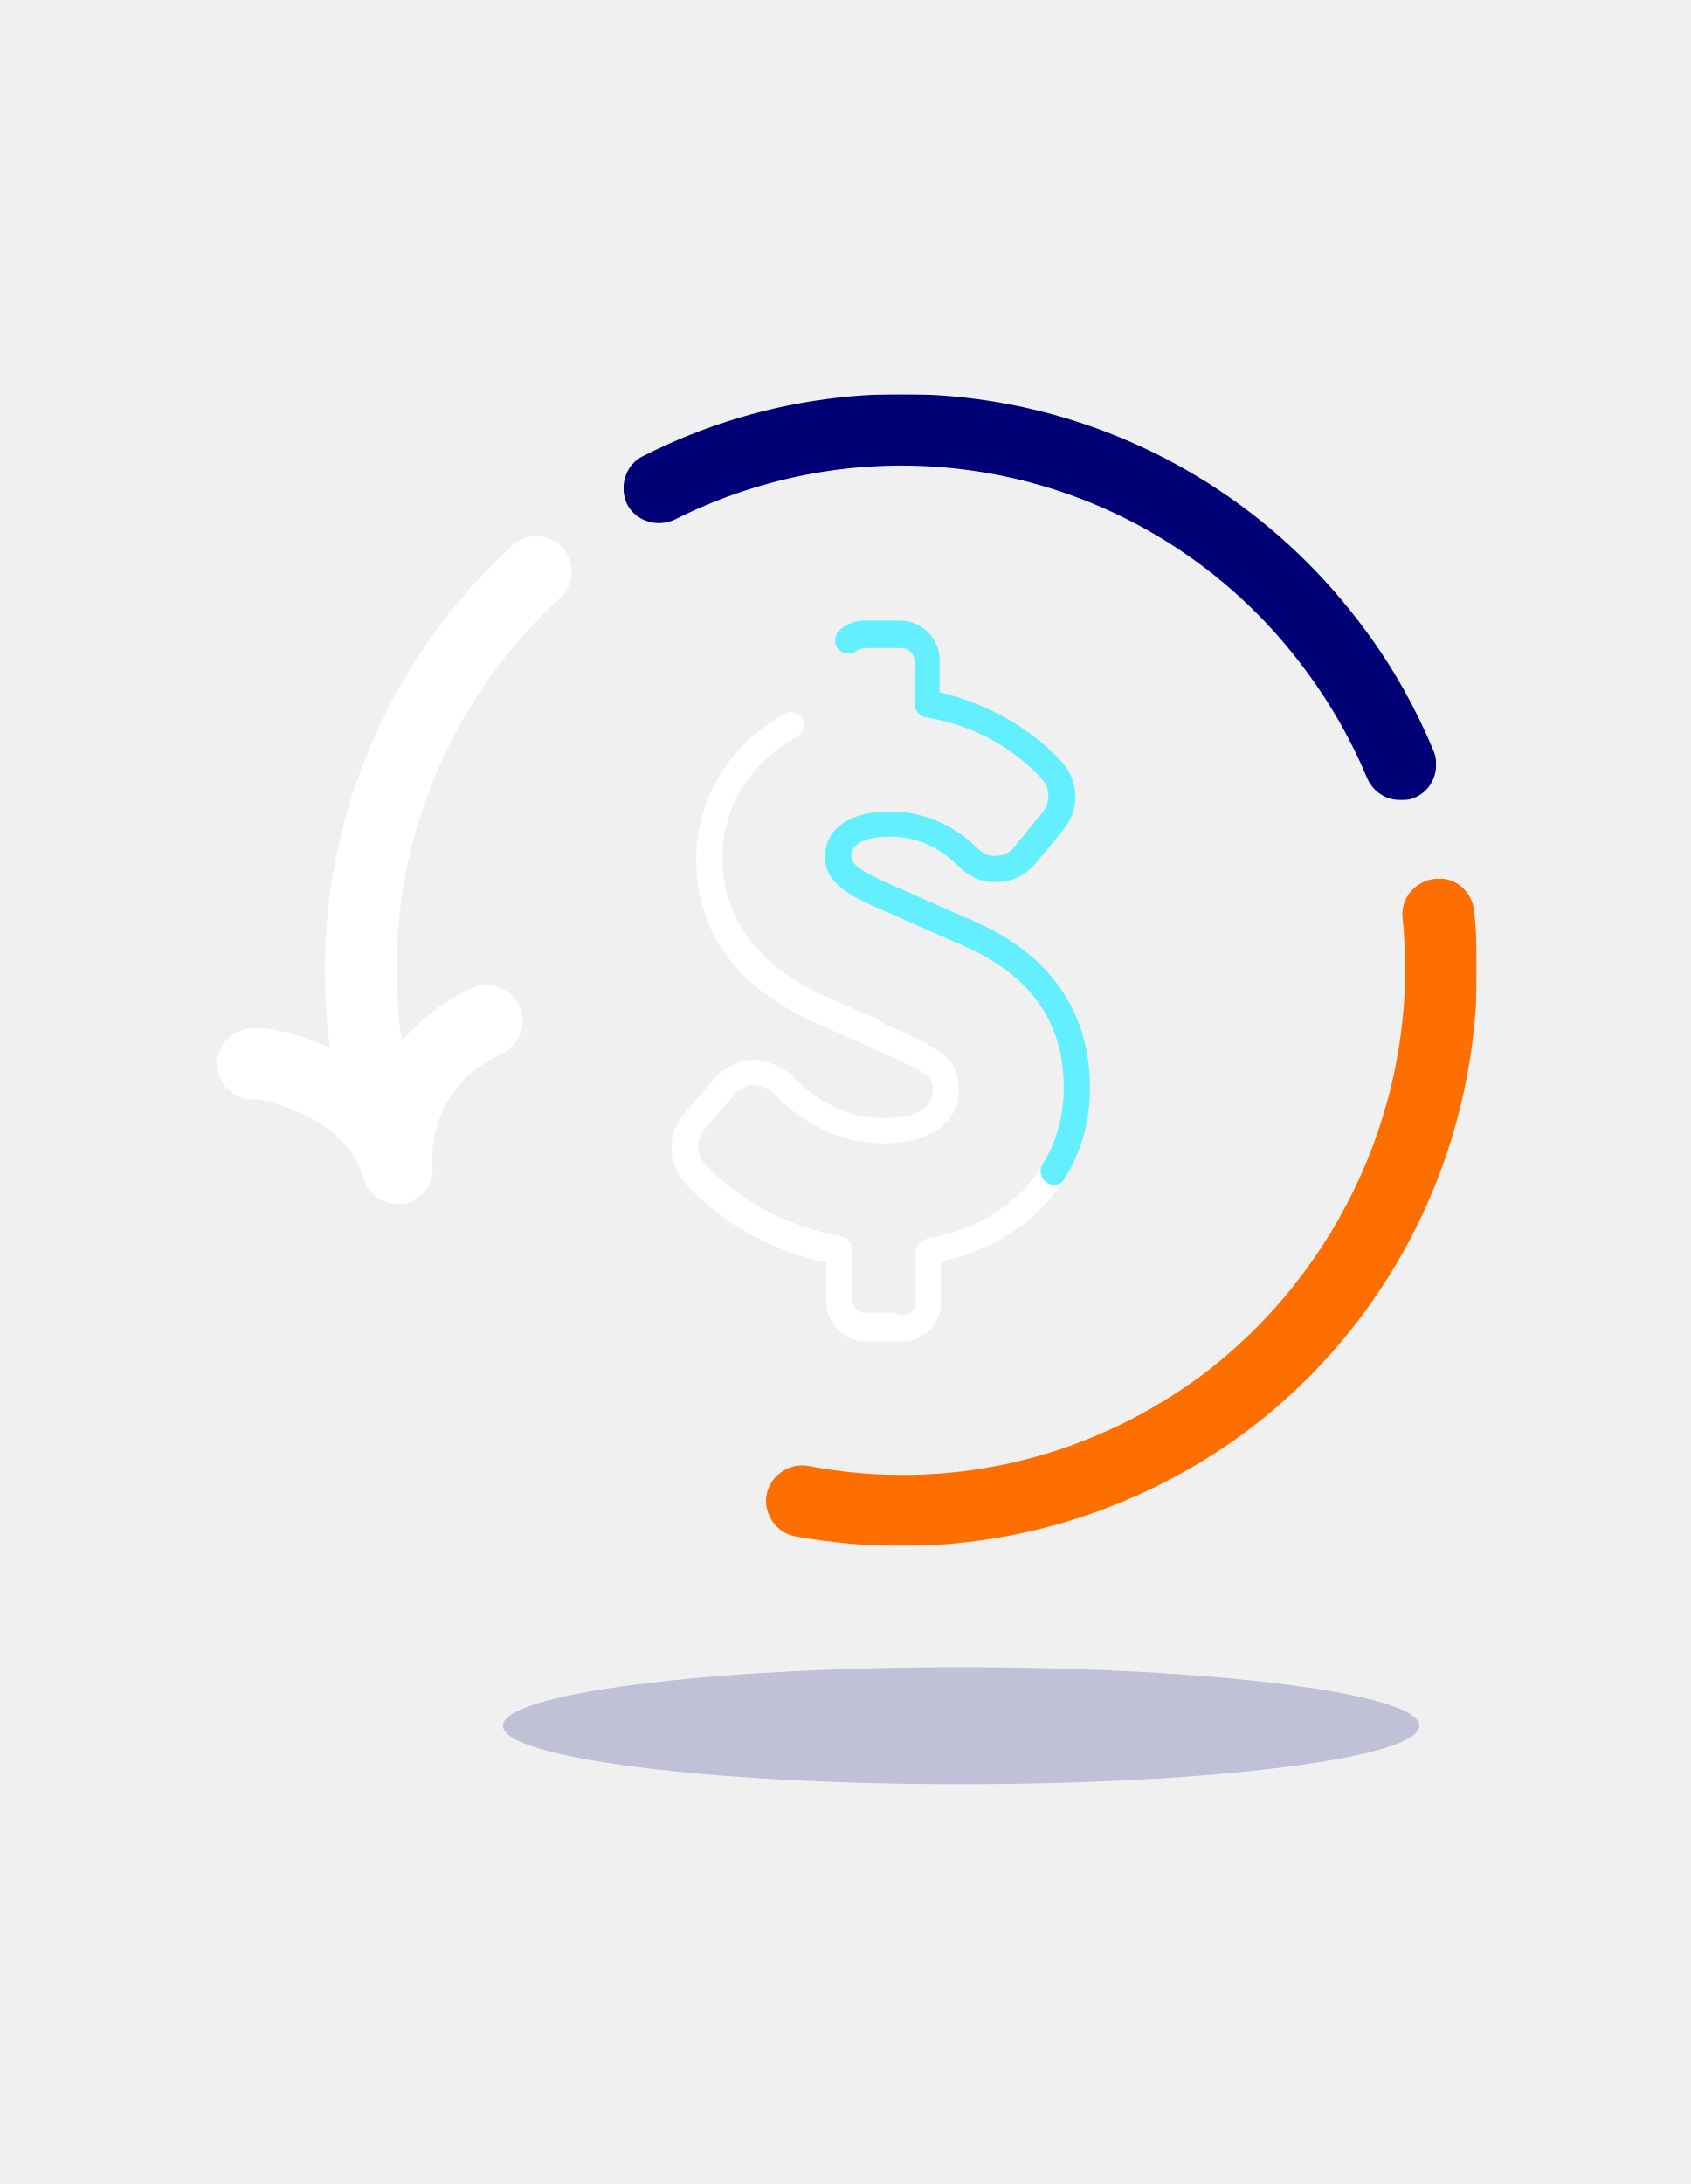
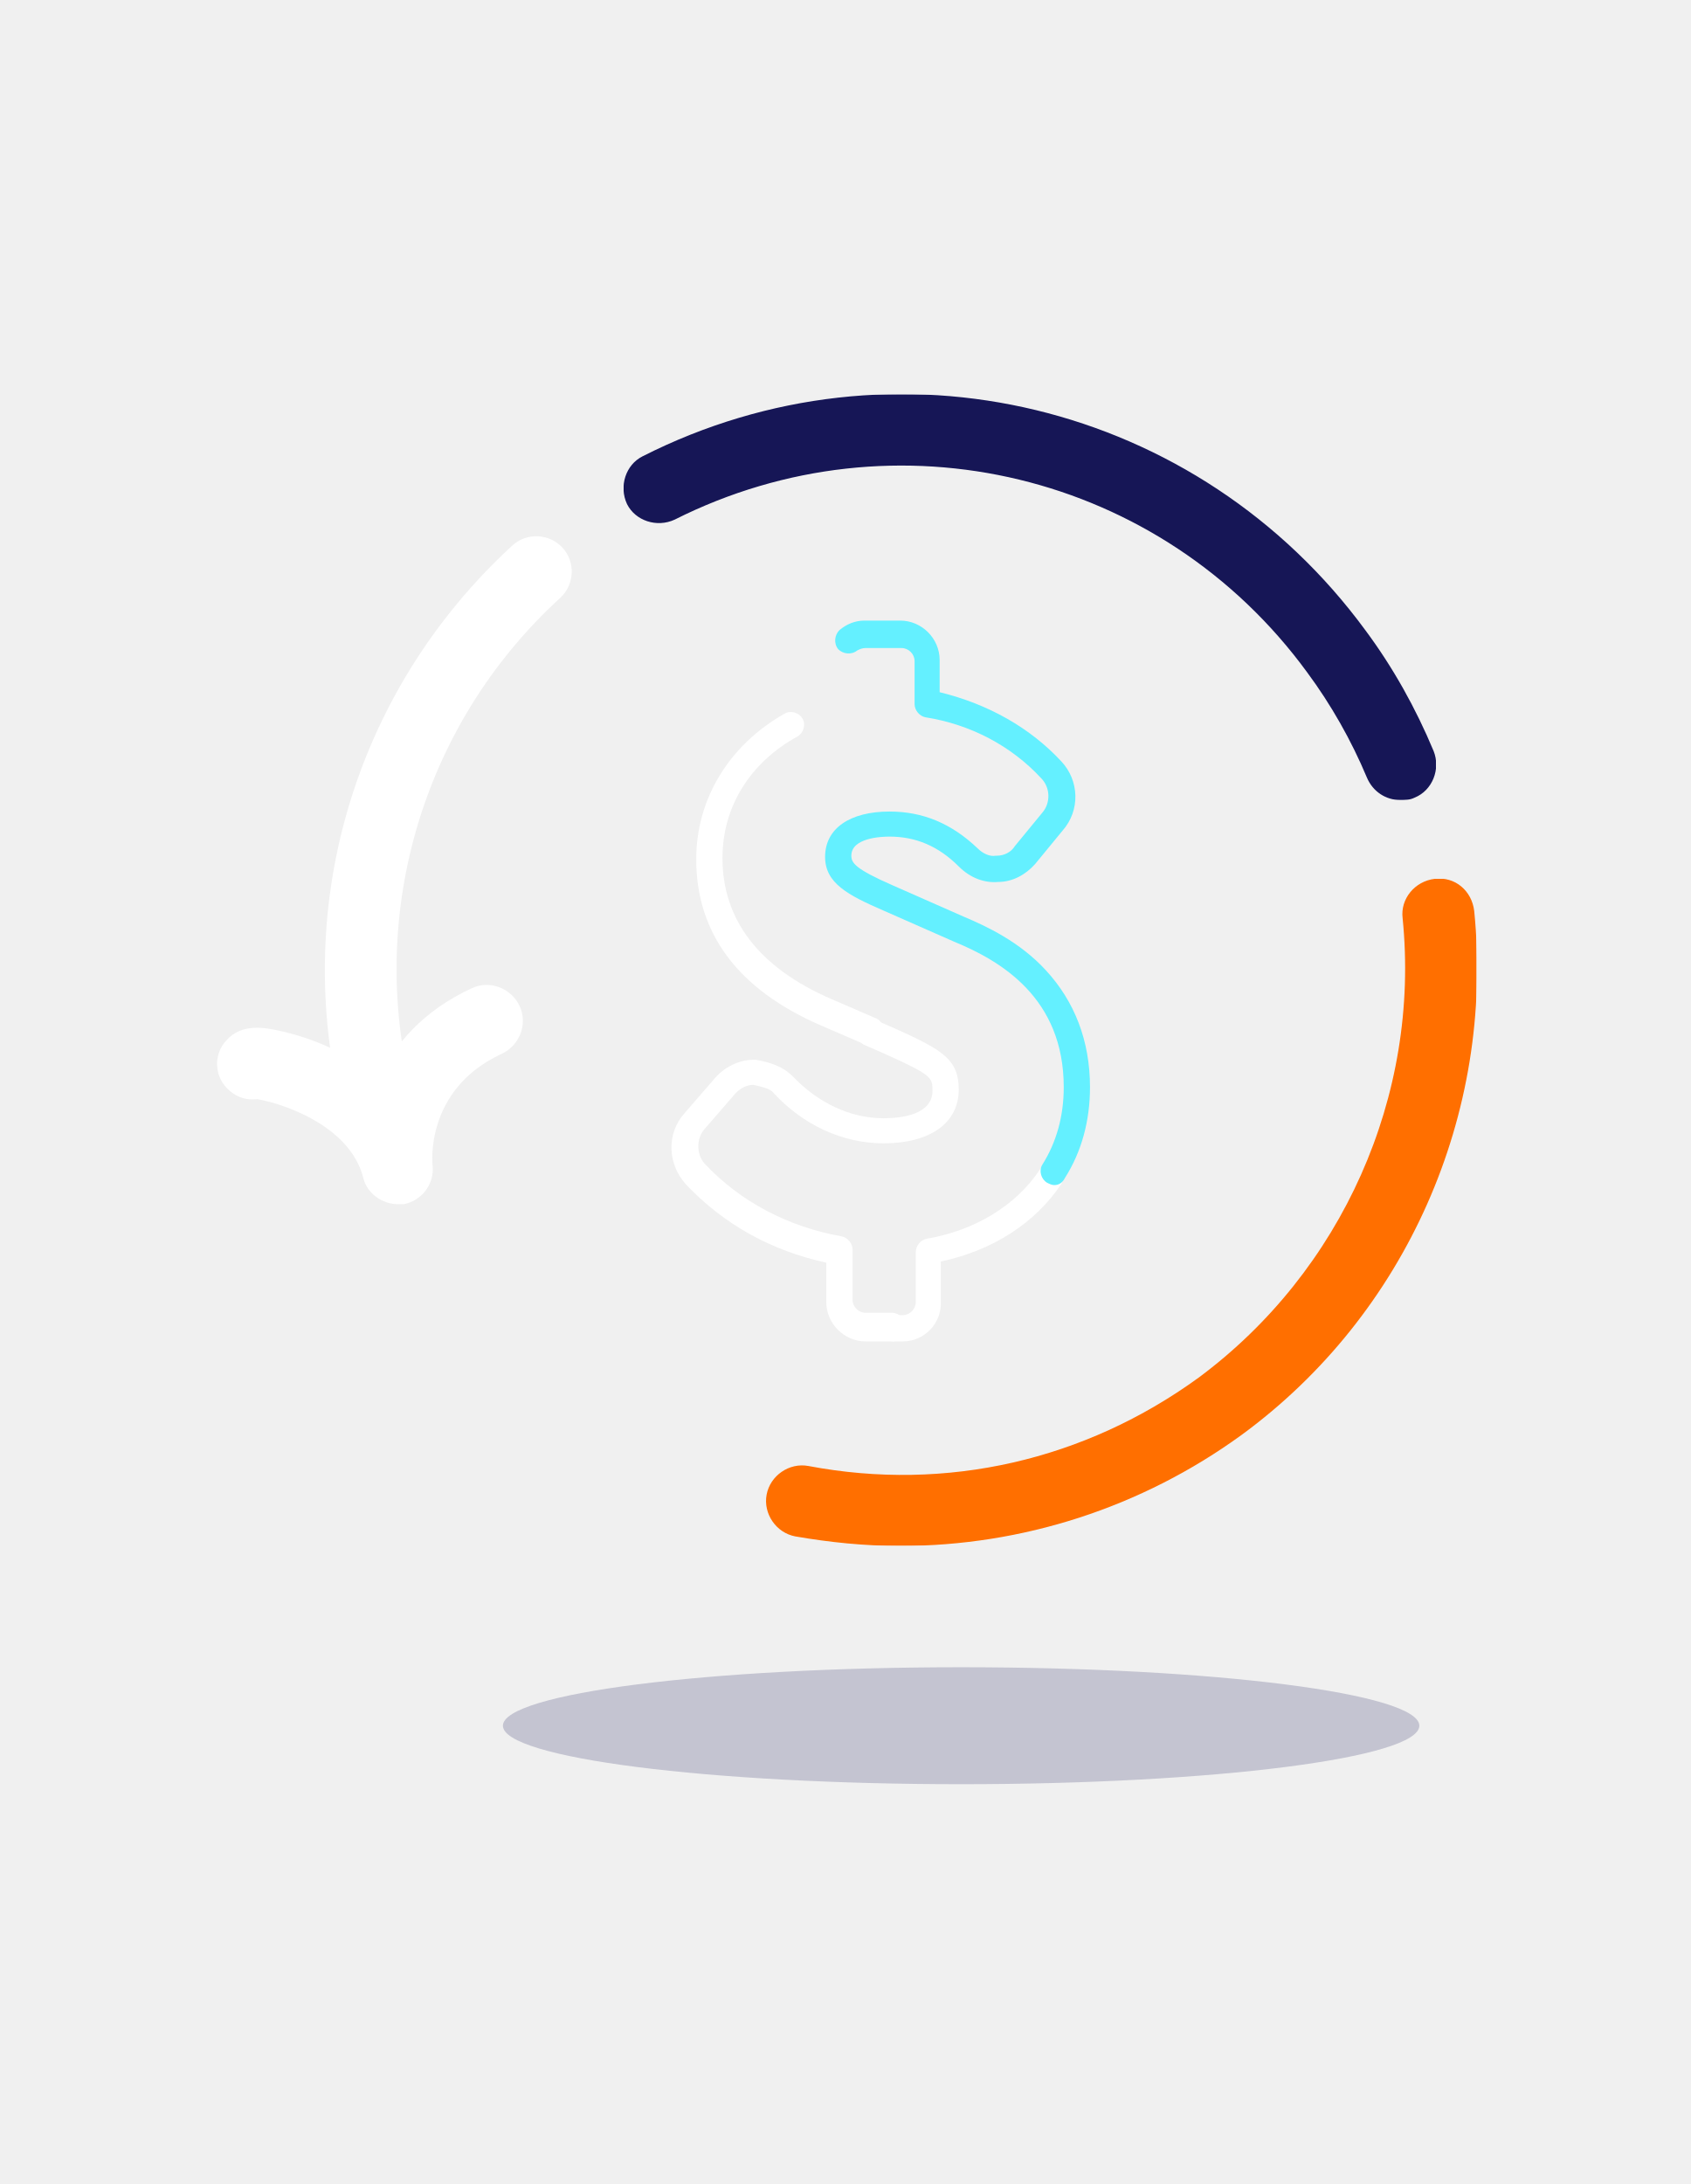
<svg xmlns="http://www.w3.org/2000/svg" version="1.1" id="Layer_1" x="0px" y="0px" viewBox="0 0 141.7 183" style="enable-background:new 0 0 141.7 183;" xml:space="preserve">
  <style type="text/css">
- 	.st0{fill:#FFFFFF;}
- 	.st1{fill:#64EFFF;}
+ 	.st0{fill:#ffffff;}
+ 	.st1{fill:#64f0ff;}
	.st2{filter:url(#Adobe_OpacityMaskFilter);}
- 	.st3{mask:url(#mask-2_1_);fill:#000076;}
+ 	.st3{mask:url(#mask-2_1_);fill:#161656;}
	.st4{filter:url(#Adobe_OpacityMaskFilter_1_);}
- 	.st5{mask:url(#mask-4_1_);fill:#FF6F00;}
- 	.st6{fill:#000076;fill-opacity:0.2;}
+ 	.st5{mask:url(#mask-4_1_);fill:#ff6f00;}
+ 	.st6{fill:#161656;fill-opacity:0.2;}
</style>
  <g id="Desktop">
    <g id="APPII" transform="translate(-773, -3062)">
      <g id="Costs-Copy" transform="translate(773.3476, 3061)">
        <path id="Fill-1" class="st0" d="M72.5,88.6c-0.1,0-0.3,0-0.4-0.1l-3.7-1.6C61.5,83.9,58,79.2,58,73c0-5.1,2.8-9.6,7.4-12.2     c0.5-0.3,1.2-0.1,1.5,0.4c0.3,0.5,0.1,1.2-0.4,1.5c-4,2.2-6.3,5.9-6.3,10.2c0,5.2,3.1,9.2,9.1,11.8l3.7,1.6     c0.6,0.2,0.8,0.9,0.6,1.5C73.4,88.4,73,88.6,72.5,88.6" />
        <path id="Fill-3" class="st0" d="M74.4,113.4h-2.2c-1.8,0-3.3-1.5-3.3-3.3v-3.3c-4.6-1-8.6-3.2-11.8-6.6     c-1.5-1.7-1.6-4.2-0.1-5.9l2.6-3c0.8-0.9,2-1.5,3.2-1.5c0.1,0,0.1,0,0.2,0c1.1,0.2,2.2,0.5,3.1,1.4c2.1,2.2,4.8,3.5,7.6,3.5     c1.5,0,4.1-0.3,4.1-2.3c0-1.1,0-1.3-4-3.1l-1.6-0.7c-0.6-0.2-0.8-0.9-0.6-1.5c0.2-0.6,0.9-0.8,1.5-0.6l1.6,0.7     c4,1.8,5.3,2.6,5.3,5.1c0,2.8-2.4,4.5-6.3,4.5c-3.4,0-6.7-1.5-9.2-4.2c-0.3-0.4-0.9-0.5-1.7-0.7c-0.6,0-1.1,0.3-1.5,0.7l-2.6,3     c-0.7,0.8-0.7,2.1,0,2.9c3,3.2,7,5.3,11.5,6.1c0.5,0.1,0.9,0.6,0.9,1.1v4.2c0,0.6,0.5,1.1,1.1,1.1h2.2c0.6,0,1.1,0.5,1.1,1.1     C75.6,112.9,75.1,113.4,74.4,113.4" />
        <path id="Fill-5" class="st0" d="M75.3,113.4h-0.7c-0.6,0-1.1-0.5-1.1-1.1c0-0.6,0.5-1.1,1.1-1.1h0.7c0.6,0,1.1-0.5,1.1-1.1v-4.2     c0-0.5,0.4-1,0.9-1.1c4.1-0.7,7.5-2.8,9.5-5.8c0.3-0.5,1-0.6,1.5-0.3c0.5,0.3,0.6,1,0.3,1.5c-2.2,3.3-5.8,5.6-10.1,6.5v3.3     C78.6,111.9,77.1,113.4,75.3,113.4" />
        <path id="Fill-7" class="st1" d="M88,100.3c-0.2,0-0.4-0.1-0.6-0.2c-0.5-0.3-0.7-1-0.4-1.5c1.2-1.9,1.8-4.1,1.8-6.5     c0-7.5-5.3-10.6-9.2-12.2l-5.9-2.6c-3-1.3-4.9-2.3-4.9-4.5c0-2.4,2.1-3.8,5.4-3.8c2.8,0,5.2,1,7.4,3.1c0.4,0.4,1,0.7,1.5,0.6     c0,0,0.1,0,0.1,0c0.6,0,1.2-0.3,1.5-0.8l2.3-2.8c0.7-0.8,0.7-2.1-0.1-2.9c-2.5-2.7-5.9-4.5-9.7-5.1c-0.5-0.1-0.9-0.6-0.9-1.1     v-3.6c0-0.6-0.5-1.1-1.1-1.1h-3c-0.3,0-0.5,0.1-0.7,0.2c-0.5,0.4-1.2,0.3-1.6-0.1c-0.4-0.5-0.3-1.2,0.1-1.6     c0.6-0.5,1.3-0.8,2.1-0.8h3c1.8,0,3.3,1.5,3.3,3.3v2.7C82.5,60,86,62,88.6,64.8c1.5,1.6,1.6,4.1,0.1,5.8l-2.3,2.8     c-0.8,0.9-1.9,1.5-3.1,1.5C82.2,75,81,74.6,80,73.6c-1.7-1.7-3.6-2.5-5.8-2.5c-0.7,0-3.2,0.1-3.2,1.6c0,0.6,0.3,1.1,3.5,2.5     l5.9,2.6c1.9,0.8,4.7,2.1,6.9,4.5c2.4,2.6,3.7,5.9,3.7,9.8c0,2.8-0.7,5.4-2.1,7.6C88.7,100.1,88.4,100.3,88,100.3" />
        <path id="Fill-9" class="st0" d="M31.5,97.3c-1.3,0-2.5-0.9-2.9-2.2C23.8,77.5,29.2,59,42.6,46.7c1.2-1.1,3.1-1,4.2,0.2     c1.1,1.2,1,3.1-0.2,4.2c-11.7,10.7-16.4,27-12.2,42.3c0.4,1.6-0.5,3.2-2.1,3.7C32.1,97.3,31.8,97.3,31.5,97.3" />
        <g id="Group-13" transform="translate(34, 0.537)">
          <g id="Clip-12">
				</g>
          <defs>
            <filter id="Adobe_OpacityMaskFilter" filterUnits="userSpaceOnUse" x="17.9" y="33.5" width="68.1" height="34.1">
              <feColorMatrix type="matrix" values="1 0 0 0 0  0 1 0 0 0  0 0 1 0 0  0 0 0 1 0" />
            </filter>
          </defs>
          <mask maskUnits="userSpaceOnUse" x="17.9" y="33.5" width="68.1" height="34.1" id="mask-2_1_">
            <g class="st2">
              <polygon id="path-1_1_" class="st0" points="17.9,33.5 86,33.5 86,67.5 17.9,67.5       " />
            </g>
          </mask>
          <path id="Fill-11" class="st3" d="M83,67.5c-1.2,0-2.3-0.7-2.8-1.9c-1.3-3.1-3-6.1-5-8.8C63,40.1,40.7,34.7,22.2,44      c-1.5,0.7-3.3,0.1-4-1.3c-0.7-1.5-0.1-3.3,1.3-4C40.6,28,66.1,34.2,80.1,53.3c2.3,3.1,4.2,6.5,5.7,10.1c0.6,1.5-0.1,3.3-1.6,3.9      C83.8,67.5,83.4,67.5,83,67.5" />
        </g>
        <g id="Group-16" transform="translate(45, 41.537)">
          <g id="Clip-15">
				</g>
          <defs>
            <filter id="Adobe_OpacityMaskFilter_1_" filterUnits="userSpaceOnUse" x="18.8" y="33.1" width="59.6" height="55.9">
              <feColorMatrix type="matrix" values="1 0 0 0 0  0 1 0 0 0  0 0 1 0 0  0 0 0 1 0" />
            </filter>
          </defs>
          <mask maskUnits="userSpaceOnUse" x="18.8" y="33.1" width="59.6" height="55.9" id="mask-4_1_">
            <g class="st4">
              <polygon id="path-3_1_" class="st0" points="18.8,33.1 78.4,33.1 78.4,89 18.8,89       " />
            </g>
          </mask>
          <path id="Fill-14" class="st5" d="M30.1,89c-3,0-5.9-0.3-8.8-0.8c-1.6-0.3-2.7-1.9-2.4-3.5c0.3-1.6,1.9-2.7,3.5-2.4      c11.6,2.2,23.2-0.5,32.7-7.4C67.1,66,73.7,51.3,72.2,36.4c-0.2-1.6,1-3.1,2.7-3.3c1.7-0.2,3.1,1,3.3,2.7      c1.7,17-5.7,33.8-19.5,43.9C50.3,85.8,40.3,89,30.1,89" />
        </g>
        <path id="Fill-17" class="st0" d="M23.1,92.1C23.1,92.1,23.1,92.1,23.1,92.1C23.1,92.1,23.1,92.1,23.1,92.1z M23.1,92.1     C23.1,92.1,23.1,92.1,23.1,92.1C23.1,92.1,23.1,92.1,23.1,92.1z M23.1,92.1C23.1,92.1,23.1,92.1,23.1,92.1     C23.1,92.1,23.1,92.1,23.1,92.1z M23.1,92.1C23.1,92.1,23.1,92.1,23.1,92.1C23.1,92.1,23.1,92.1,23.1,92.1z M23.1,92.1L23.1,92.1     L23.1,92.1z M23.1,92.1C23.1,92.1,23.1,92.1,23.1,92.1C23.1,92.1,23.1,92.1,23.1,92.1z M23.1,92.1L23.1,92.1L23.1,92.1z      M23.1,92.1C23.1,92.1,23.1,92.1,23.1,92.1L23.1,92.1z M33,101.9c-1.3,0-2.6-0.9-2.9-2.2c-1.2-4.7-7.5-6.4-8.9-6.6     c-0.8,0.1-1.6-0.1-2.3-0.7c-1.3-1.1-1.4-3-0.3-4.2c1.3-1.5,3.3-1.1,4.6-0.8c2.7,0.6,5.8,1.9,8.2,4c1.3-2.9,3.7-5.7,7.8-7.6     c1.5-0.7,3.3,0,4,1.5c0.7,1.5,0,3.3-1.5,4c-6.5,3-5.8,9.3-5.8,9.3c0.2,1.6-0.9,3-2.4,3.3C33.3,101.9,33.1,101.9,33,101.9z" />
        <path id="Fill-19" class="st6" d="M118.6,145.6c0,2.7-17.2,4.9-38.4,4.9s-38.4-2.2-38.4-4.9s17.2-4.9,38.4-4.9     S118.6,142.9,118.6,145.6" />
      </g>
    </g>
  </g>
</svg>
